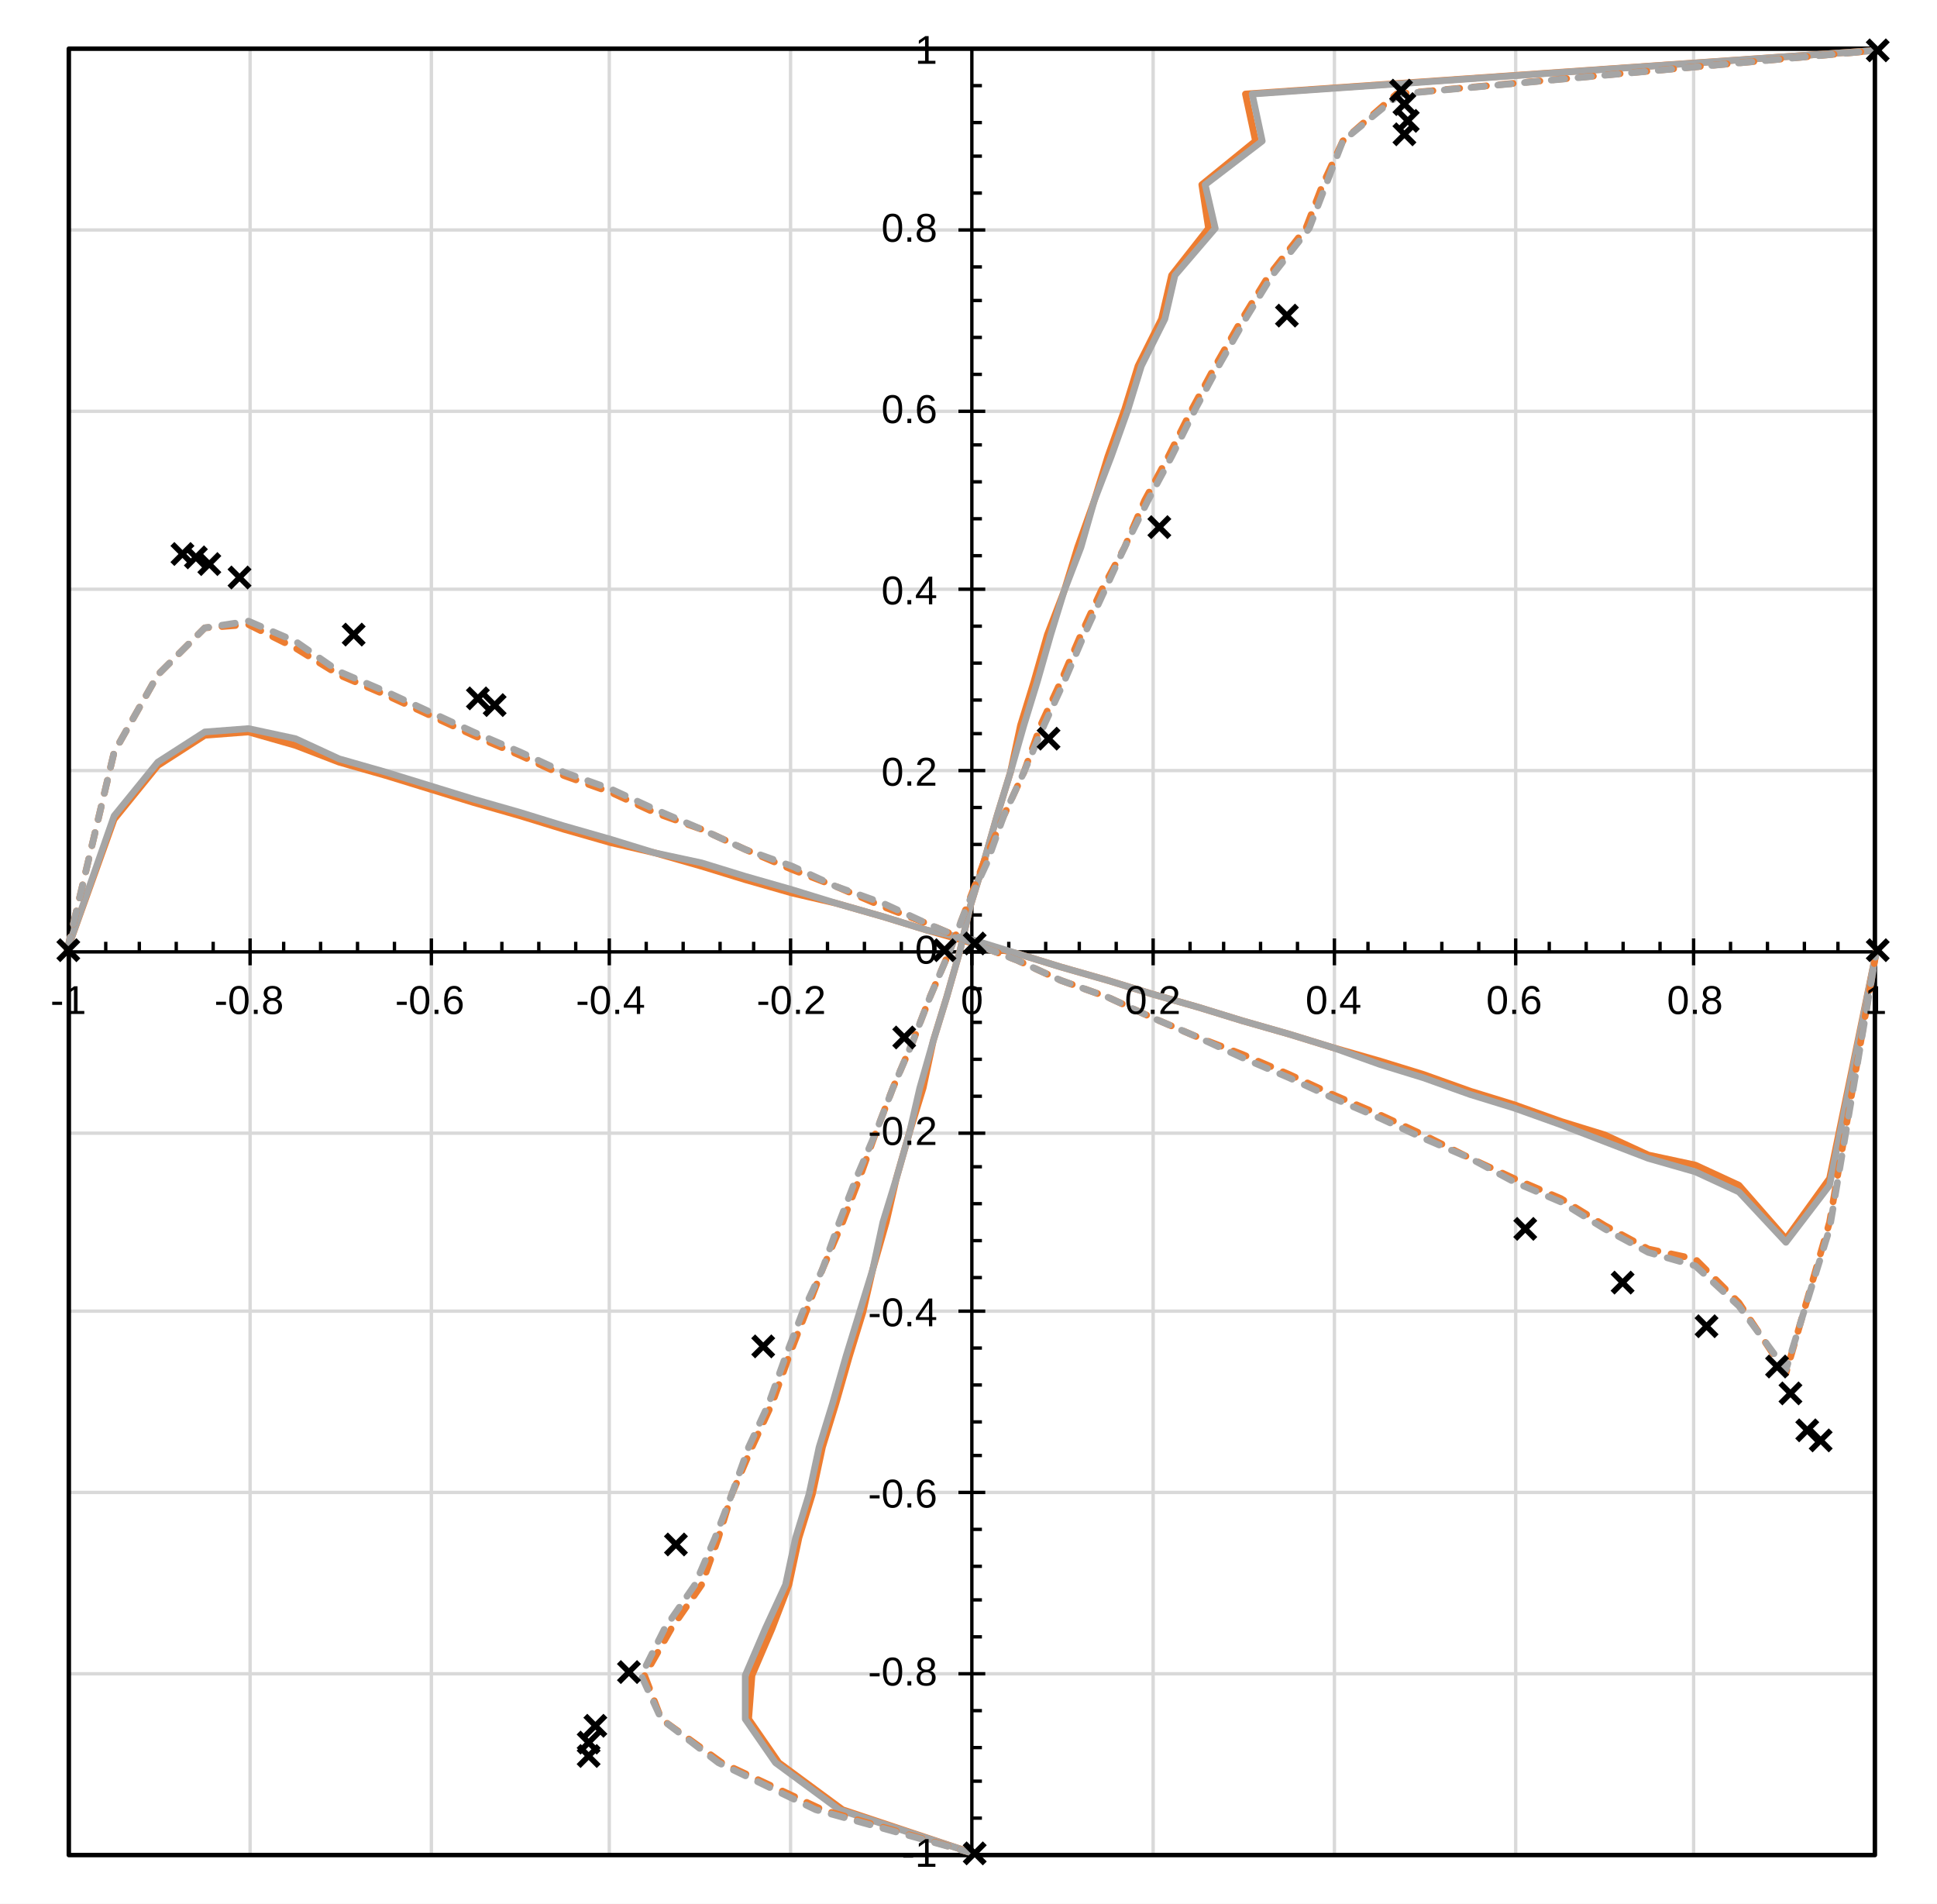
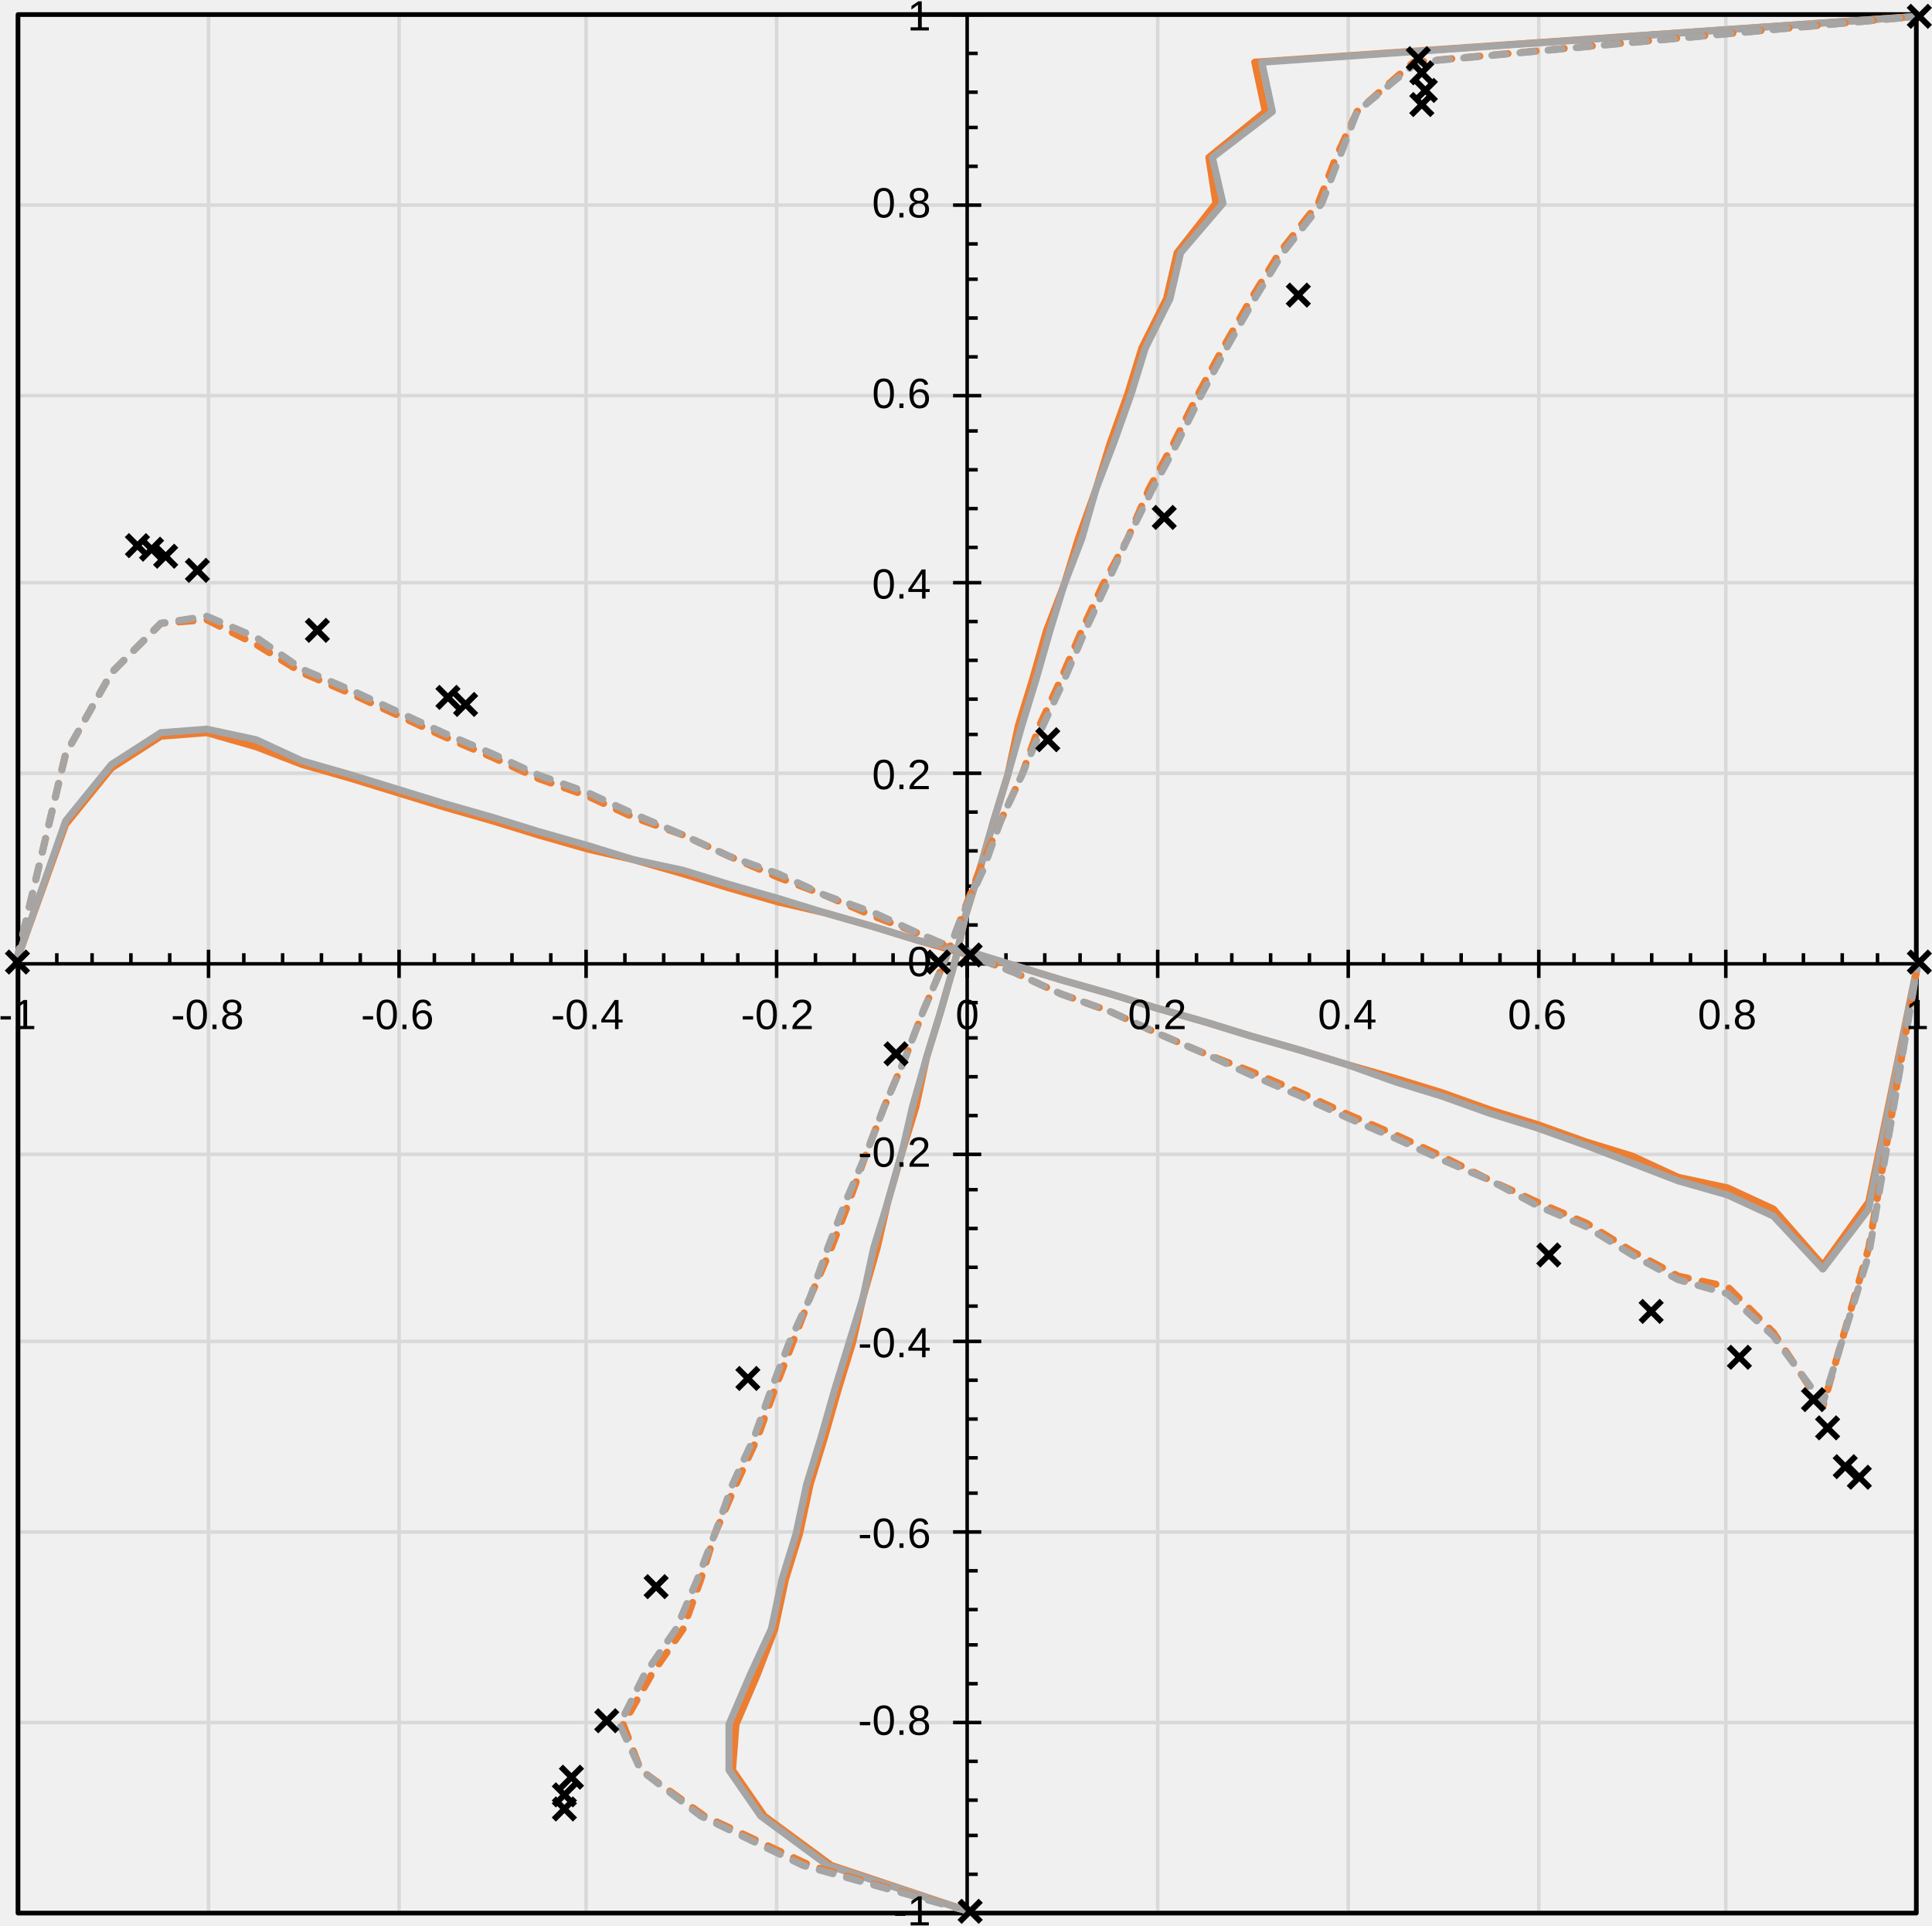
- <svg xmlns="http://www.w3.org/2000/svg" width="152.665mm" height="150.019mm" viewBox="0 0 152.665 150.019" version="1.1" id="svg1">
+ <svg xmlns="http://www.w3.org/2000/svg" width="144.87mm" height="144.363mm" viewBox="0 0 144.87 144.363" version="1.1" id="svg1">
  <defs id="defs1">
    <clipPath id="clip0">
      <rect x="1058" y="0" width="756" height="794" id="rect1" />
    </clipPath>
    <clipPath id="clip0-2">
      <rect x="1058" y="0" width="577" height="567" id="rect1-4" />
    </clipPath>
  </defs>
-   <g id="layer1" transform="translate(-0.7937431,-116.6813)">
+   <g id="layer1" transform="translate(-4.868554,-119.4263)">
    <g clip-path="url(#clip0-2)" transform="matrix(0.2645833,0,0,0.2645833,-279.1354,116.6813)" id="g72">
-       <rect x="1058" y="0" width="577" height="567" fill="#ffffff" id="rect2" />
      <g id="g2">
        <path d="m 1078.5,552.5 h 538 m -538,-54 h 538 m -538,-54 h 538 m -538,-54 h 538 m -538,-53 h 538 m -538,-108 h 538 m -538,-54 h 538 m -538,-53 h 538 m -538,-54 h 538 m -538,-54 h 538" stroke="#d9d9d9" stroke-linejoin="round" stroke-miterlimit="10" fill="none" id="path2" />
      </g>
      <g id="g3">
        <path d="M 1078.5,14.5 V 552.5 m 54,-538 V 552.5 m 54,-538 V 552.5 m 53,-538 V 552.5 m 54,-538 V 552.5 m 108,-538 V 552.5 m 54,-538 V 552.5 m 54,-538 V 552.5 m 53,-538 V 552.5 m 54,-538 V 552.5" stroke="#d9d9d9" stroke-linejoin="round" stroke-miterlimit="10" fill="none" id="path3" />
      </g>
      <g id="g4">
        <rect x="1078.5" y="14.5" width="538" height="538" stroke="#000000" stroke-width="1.333" stroke-linejoin="round" stroke-miterlimit="10" fill="none" id="rect3" />
      </g>
      <g id="g5">
        <path d="M 0,0 1.04987e-4,538" stroke="#000000" stroke-linejoin="round" stroke-miterlimit="10" fill="none" fill-rule="evenodd" transform="matrix(1,0,0,-1,1347.5,552.5)" id="path4" />
      </g>
      <g id="g6">
        <path d="m 1347.5,552.5 h 3 m -3,-11 h 3 m -3,-11 h 3 m -3,-10 h 3 m -3,-11 h 3 m -3,-11 h 3 m -3,-11 h 3 m -3,-11 h 3 m -3,-10 h 3 m -3,-11 h 3 m -3,-11 h 3 m -3,-11 h 3 m -3,-10 h 3 m -3,-11 h 3 m -3,-11 h 3 m -3,-11 h 3 m -3,-10 h 3 m -3,-11 h 3 m -3,-11 h 3 m -3,-11 h 3 m -3,-10 h 3 m -3,-11 h 3 m -3,-11 h 3 m -3,-11 h 3 m -3,-10 h 3 m -3,-11 h 3 m -3,-11 h 3 m -3,-11 h 3 m -3,-10 h 3 m -3,-11 h 3 m -3,-11 h 3 m -3,-11 h 3 m -3,-10 h 3 m -3,-11 h 3 m -3,-11 h 3 m -3,-11 h 3 m -3,-10 h 3 m -3,-11 h 3 m -3,-11 h 3 m -3,-11 h 3 m -3,-10 h 3 m -3,-11 h 3 m -3,-11 h 3 m -3,-11 h 3 m -3,-10 h 3 m -3,-11 h 3 m -3,-11 h 3 m -3,-11 h 3 m -3,-10 h 3 m -3,-11 h 3 m -3,-11 h 3 m -7,538 h 8 m -8,-54 h 8 m -8,-54 h 8 m -8,-54 h 8 m -8,-53 h 8 m -8,-54 h 8 m -8,-54 h 8 m -8,-54 h 8 m -8,-53 h 8 m -8,-54 h 8 m -8,-54 h 8" stroke="#000000" stroke-linejoin="round" stroke-miterlimit="10" fill="none" id="path5" />
      </g>
      <g id="g7">
        <path d="m 1078.5,283.5 h 538" stroke="#000000" stroke-linejoin="round" stroke-miterlimit="10" fill="none" fill-rule="evenodd" id="path6" />
      </g>
      <g id="g8">
        <path d="m 1078.5,280.5 v 3 m 11,-3 v 3 m 10,-3 v 3 m 11,-3 v 3 m 11,-3 v 3 m 11,-3 v 3 m 10,-3 v 3 m 11,-3 v 3 m 11,-3 v 3 m 11,-3 v 3 m 11,-3 v 3 m 10,-3 v 3 m 11,-3 v 3 m 11,-3 v 3 m 11,-3 v 3 m 10,-3 v 3 m 11,-3 v 3 m 11,-3 v 3 m 11,-3 v 3 m 10,-3 v 3 m 11,-3 v 3 m 11,-3 v 3 m 11,-3 v 3 m 11,-3 v 3 m 10,-3 v 3 m 11,-3 v 3 m 11,-3 v 3 m 11,-3 v 3 m 10,-3 v 3 m 11,-3 v 3 m 11,-3 v 3 m 11,-3 v 3 m 10,-3 v 3 m 11,-3 v 3 m 11,-3 v 3 m 11,-3 v 3 m 10,-3 v 3 m 11,-3 v 3 m 11,-3 v 3 m 11,-3 v 3 m 11,-3 v 3 m 10,-3 v 3 m 11,-3 v 3 m 11,-3 v 3 m 11,-3 v 3 m 10,-3 v 3 m 11,-3 v 3 m 11,-3 v 3 m 11,-3 v 3 m 10,-3 v 3 m 11,-3 v 3 m -538,-4 v 8 m 54,-8 v 8 m 54,-8 v 8 m 53,-8 v 8 m 54,-8 v 8 m 54,-8 v 8 m 54,-8 v 8 m 54,-8 v 8 m 54,-8 v 8 m 53,-8 v 8 m 54,-8 v 8" stroke="#000000" stroke-linejoin="round" stroke-miterlimit="10" fill="none" id="path7" />
      </g>
      <g id="g9">
        <path d="m 1348,552 -39,-13 -19,-14 -9,-13 1,-13 6,-14 5,-13 3,-14 4,-13 3,-14 4,-13 4,-14 4,-13 3,-13 4,-14 3,-13 4,-14 4,-13 3,-14 4,-13 4,-14 3,-13 4,-13 4,-14 4,-13 3,-14 4,-13 4,-14 5,-13 4,-13 5,-14 4,-13 5,-14 4,-13 7,-14 3,-13 11,-14 -2,-13 16,-13 -3,-14 188,-13" stroke="#ed7d31" stroke-width="2" stroke-linecap="round" stroke-linejoin="round" stroke-miterlimit="10" fill="none" id="path8" />
      </g>
      <g id="g10">
        <path d="m 1078,283 14,-39 13,-16 14,-9 13,-1 14,4 13,5 14,4 13,4 13,4 14,4 13,4 14,4 13,3 14,4 13,4 14,4 13,3 14,4 13,4 14,4 13,3 13,4 14,4 13,4 14,4 13,4 14,4 13,4 14,4 13,4 14,5 13,4 14,5 13,4 13,6 14,3 13,6 14,16 13,-18 14,-68" stroke="#ed7d31" stroke-width="2" stroke-linecap="round" stroke-linejoin="round" stroke-miterlimit="10" fill="none" id="path9" />
      </g>
      <g id="g11">
        <path d="m 1348,552 -40,-13 -19,-14 -9,-13 v -13 l 6,-14 6,-13 3,-14 4,-13 3,-14 4,-13 4,-14 4,-13 4,-13 3,-14 4,-13 4,-14 3,-13 4,-14 4,-13 4,-14 3,-13 4,-13 4,-14 4,-13 4,-14 4,-13 4,-14 4,-13 5,-13 4,-14 5,-13 5,-14 4,-13 7,-14 3,-13 12,-14 -3,-13 17,-13 -3,-14 186,-13" stroke="#a5a5a5" stroke-width="2" stroke-linecap="round" stroke-linejoin="round" stroke-miterlimit="10" fill="none" id="path10" />
      </g>
      <g id="g12">
        <path d="m 1078,283 14,-40 13,-16 14,-9 13,-1 14,3 13,6 14,4 13,4 13,4 14,4 13,4 14,4 13,4 14,3 13,4 14,4 13,4 14,4 13,4 14,3 13,4 13,4 14,4 13,4 14,4 13,4 14,4 13,4 14,5 13,4 14,5 13,4 14,5 13,5 13,5 14,4 13,6 14,15 13,-17 14,-70" stroke="#a5a5a5" stroke-width="2" stroke-linecap="round" stroke-linejoin="round" stroke-miterlimit="10" fill="none" id="path11" />
      </g>
      <g id="g13">
        <path d="m 1348,552 -45,-13 -30,-14 -18,-13 -5,-13 8,-14 9,-13 5,-14 4,-13 6,-14 6,-13 5,-14 5,-13 5,-13 6,-14 5,-13 5,-14 5,-13 6,-14 5,-13 6,-14 5,-13 5,-13 6,-14 6,-13 5,-14 6,-13 6,-14 6,-13 7,-13 6,-14 7,-13 7,-14 7,-13 8,-14 8,-13 11,-14 5,-13 6,-13 16,-14 143,-13" stroke="#ed7d31" stroke-width="2" stroke-linecap="round" stroke-linejoin="round" stroke-miterlimit="10" stroke-dasharray="4, 4" fill="none" id="path12" />
      </g>
      <g id="g14">
        <path d="m 1078,283 14,-59 13,-23 14,-14 13,-1 14,7 13,8 14,6 13,6 13,6 14,6 13,6 14,5 13,6 14,5 13,6 14,6 13,5 14,6 13,5 14,6 13,5 13,6 14,5 13,6 14,6 13,5 14,6 13,6 14,6 13,6 14,7 13,6 14,6 13,8 13,7 14,3 13,13 14,21 13,-45 14,-81" stroke="#ed7d31" stroke-width="2" stroke-linecap="round" stroke-linejoin="round" stroke-miterlimit="10" stroke-dasharray="4, 4" fill="none" id="path13" />
      </g>
      <g id="g15">
        <path d="m 1348,552 -47,-13 -29,-14 -17,-13 -6,-13 7,-14 9,-13 6,-14 5,-13 5,-14 6,-13 5,-14 5,-13 6,-13 5,-14 5,-13 6,-14 5,-13 6,-14 5,-13 6,-14 5,-13 6,-13 5,-14 6,-13 6,-14 6,-13 6,-14 6,-13 6,-13 7,-14 7,-13 7,-14 7,-13 8,-14 8,-13 11,-14 5,-13 5,-13 17,-14 142,-13" stroke="#a5a5a5" stroke-width="2" stroke-linecap="round" stroke-linejoin="round" stroke-miterlimit="10" stroke-dasharray="4, 4" fill="none" id="path14" />
      </g>
      <g id="g16">
        <path d="m 1078,283 14,-59 13,-23 14,-14 13,-2 14,6 13,9 14,6 13,6 13,6 14,6 13,6 14,5 13,6 14,6 13,6 14,5 13,6 14,5 13,6 14,6 13,5 13,6 14,5 13,6 14,6 13,6 14,6 13,6 14,6 13,6 14,6 13,7 14,6 13,8 13,7 14,4 13,12 14,19 13,-42 14,-83" stroke="#a5a5a5" stroke-width="2" stroke-linecap="round" stroke-linejoin="round" stroke-miterlimit="10" stroke-dasharray="4, 4" fill="none" id="path15" />
      </g>
      <g id="g32">
        <path d="m 1620.35,18 -6,-6 m 0,6 6,-6" stroke="#000000" stroke-width="1.667" stroke-linejoin="round" stroke-miterlimit="10" fill="none" id="path16" />
        <path d="m 1478.35,30 -6,-6 m 0,6 6,-6" stroke="#000000" stroke-width="1.667" stroke-linejoin="round" stroke-miterlimit="10" fill="none" id="path17" />
        <path d="m 1479.35,34 -6,-6 m 0,6 6,-6" stroke="#000000" stroke-width="1.667" stroke-linejoin="round" stroke-miterlimit="10" fill="none" id="path18" />
        <path d="m 1480.35,39 -6,-6 m 0,6 6,-6" stroke="#000000" stroke-width="1.667" stroke-linejoin="round" stroke-miterlimit="10" fill="none" id="path19" />
        <path d="m 1479.35,43 -6,-6 m 0,6 6,-6" stroke="#000000" stroke-width="1.667" stroke-linejoin="round" stroke-miterlimit="10" fill="none" id="path20" />
        <path d="m 1444.35,97 -6,-6 m 0,6 6,-6" stroke="#000000" stroke-width="1.667" stroke-linejoin="round" stroke-miterlimit="10" fill="none" id="path21" />
        <path d="m 1406.35,160 -6,-6 m 0,6 6,-6" stroke="#000000" stroke-width="1.667" stroke-linejoin="round" stroke-miterlimit="10" fill="none" id="path22" />
        <path d="m 1373.35,223 -6,-6 m 0,6 6,-6" stroke="#000000" stroke-width="1.667" stroke-linejoin="round" stroke-miterlimit="10" fill="none" id="path23" />
        <path d="m 1342.35,286 -6,-6 m 0,6 6,-6" stroke="#000000" stroke-width="1.667" stroke-linejoin="round" stroke-miterlimit="10" fill="none" id="path24" />
        <path d="m 1330.35,312 -6,-6 m 0,6 6,-6" stroke="#000000" stroke-width="1.667" stroke-linejoin="round" stroke-miterlimit="10" fill="none" id="path25" />
        <path d="m 1288.35,404 -6,-6 m 0,6 6,-6" stroke="#000000" stroke-width="1.667" stroke-linejoin="round" stroke-miterlimit="10" fill="none" id="path26" />
        <path d="m 1262.35,463 -6,-6 m 0,6 6,-6" stroke="#000000" stroke-width="1.667" stroke-linejoin="round" stroke-miterlimit="10" fill="none" id="path27" />
        <path d="m 1248.35,501 -6,-6 m 0,6 6,-6" stroke="#000000" stroke-width="1.667" stroke-linejoin="round" stroke-miterlimit="10" fill="none" id="path28" />
        <path d="m 1238.35,517 -6,-6 m 0,6 6,-6" stroke="#000000" stroke-width="1.667" stroke-linejoin="round" stroke-miterlimit="10" fill="none" id="path29" />
        <path d="m 1236.35,522 -6,-6 m 0,6 6,-6" stroke="#000000" stroke-width="1.667" stroke-linejoin="round" stroke-miterlimit="10" fill="none" id="path30" />
        <path d="m 1236.35,526 -6,-6 m 0,6 6,-6" stroke="#000000" stroke-width="1.667" stroke-linejoin="round" stroke-miterlimit="10" fill="none" id="path31" />
        <path d="m 1351.35,555 -6,-6 m 0,6 6,-6" stroke="#000000" stroke-width="1.667" stroke-linejoin="round" stroke-miterlimit="10" fill="none" id="path32" />
      </g>
      <g id="g49">
        <path d="m 1620.35,286 -6,-6 m 0,6 6,-6" stroke="#000000" stroke-width="1.667" stroke-linejoin="round" stroke-miterlimit="10" fill="none" id="path33" />
        <path d="m 1603.35,432 -6,-6 m 0,6 6,-6" stroke="#000000" stroke-width="1.667" stroke-linejoin="round" stroke-miterlimit="10" fill="none" id="path34" />
        <path d="m 1599.35,429 -6,-6 m 0,6 6,-6" stroke="#000000" stroke-width="1.667" stroke-linejoin="round" stroke-miterlimit="10" fill="none" id="path35" />
        <path d="m 1594.35,418 -6,-6 m 0,6 6,-6" stroke="#000000" stroke-width="1.667" stroke-linejoin="round" stroke-miterlimit="10" fill="none" id="path36" />
        <path d="m 1590.35,410 -6,-6 m 0,6 6,-6" stroke="#000000" stroke-width="1.667" stroke-linejoin="round" stroke-miterlimit="10" fill="none" id="path37" />
        <path d="m 1569.35,398 -6,-6 m 0,6 6,-6" stroke="#000000" stroke-width="1.667" stroke-linejoin="round" stroke-miterlimit="10" fill="none" id="path38" />
        <path d="m 1544.35,385 -6,-6 m 0,6 6,-6" stroke="#000000" stroke-width="1.667" stroke-linejoin="round" stroke-miterlimit="10" fill="none" id="path39" />
        <path d="m 1515.35,369 -6,-6 m 0,6 6,-6" stroke="#000000" stroke-width="1.667" stroke-linejoin="round" stroke-miterlimit="10" fill="none" id="path40" />
        <path d="m 1351.35,284 -6,-6 m 0,6 6,-6" stroke="#000000" stroke-width="1.667" stroke-linejoin="round" stroke-miterlimit="10" fill="none" id="path41" />
        <path d="m 1208.35,213 -6,-6 m 0,6 6,-6" stroke="#000000" stroke-width="1.667" stroke-linejoin="round" stroke-miterlimit="10" fill="none" id="path42" />
        <path d="m 1203.35,211 -6,-6 m 0,6 6,-6" stroke="#000000" stroke-width="1.667" stroke-linejoin="round" stroke-miterlimit="10" fill="none" id="path43" />
        <path d="m 1166.35,192 -6,-6 m 0,6 6,-6" stroke="#000000" stroke-width="1.667" stroke-linejoin="round" stroke-miterlimit="10" fill="none" id="path44" />
        <path d="m 1132.35,175 -6,-6 m 0,6 6,-6" stroke="#000000" stroke-width="1.667" stroke-linejoin="round" stroke-miterlimit="10" fill="none" id="path45" />
        <path d="m 1123.35,171 -6,-6 m 0,6 6,-6" stroke="#000000" stroke-width="1.667" stroke-linejoin="round" stroke-miterlimit="10" fill="none" id="path46" />
        <path d="m 1119.35,169 -6,-6 m 0,6 6,-6" stroke="#000000" stroke-width="1.667" stroke-linejoin="round" stroke-miterlimit="10" fill="none" id="path47" />
        <path d="m 1115.35,168 -6,-6 m 0,6 6,-6" stroke="#000000" stroke-width="1.667" stroke-linejoin="round" stroke-miterlimit="10" fill="none" id="path48" />
        <path d="m 1081.35,286 -6,-6 m 0,6 6,-6" stroke="#000000" stroke-width="1.667" stroke-linejoin="round" stroke-miterlimit="10" fill="none" id="path49" />
      </g>
      <g id="g50">
        <text font-family="Arial, Arial_MSFontService, sans-serif" font-weight="400" font-size="12px" transform="translate(1326.55,556)" id="text49">-1</text>
      </g>
      <g id="g51">
        <text font-family="Arial, Arial_MSFontService, sans-serif" font-weight="400" font-size="12px" transform="translate(1316.55,502)" id="text50">-0.8</text>
      </g>
      <g id="g52">
        <text font-family="Arial, Arial_MSFontService, sans-serif" font-weight="400" font-size="12px" transform="translate(1316.55,449)" id="text51">-0.6</text>
      </g>
      <g id="g53">
        <text font-family="Arial, Arial_MSFontService, sans-serif" font-weight="400" font-size="12px" transform="translate(1316.55,395)" id="text52">-0.4</text>
      </g>
      <g id="g54">
        <text font-family="Arial, Arial_MSFontService, sans-serif" font-weight="400" font-size="12px" transform="translate(1316.55,341)" id="text53">-0.2</text>
      </g>
      <g id="g55">
        <text font-family="Arial, Arial_MSFontService, sans-serif" font-weight="400" font-size="12px" transform="translate(1330.55,287)" id="text54">0</text>
      </g>
      <g id="g56">
        <text font-family="Arial, Arial_MSFontService, sans-serif" font-weight="400" font-size="12px" transform="translate(1320.54,234)" id="text55">0.2</text>
      </g>
      <g id="g57">
        <text font-family="Arial, Arial_MSFontService, sans-serif" font-weight="400" font-size="12px" transform="translate(1320.54,180)" id="text56">0.4</text>
      </g>
      <g id="g58">
        <text font-family="Arial, Arial_MSFontService, sans-serif" font-weight="400" font-size="12px" transform="translate(1320.54,126)" id="text57">0.6</text>
      </g>
      <g id="g59">
        <text font-family="Arial, Arial_MSFontService, sans-serif" font-weight="400" font-size="12px" transform="translate(1320.54,72)" id="text58">0.8</text>
      </g>
      <g id="g60">
        <text font-family="Arial, Arial_MSFontService, sans-serif" font-weight="400" font-size="12px" transform="translate(1330.55,19)" id="text59">1</text>
      </g>
      <g id="g61">
        <text font-family="Arial, Arial_MSFontService, sans-serif" font-weight="400" font-size="12px" transform="translate(1073.02,302)" id="text60">-1</text>
      </g>
      <g id="g62">
        <text font-family="Arial, Arial_MSFontService, sans-serif" font-weight="400" font-size="12px" transform="translate(1121.85,302)" id="text61">-0.8</text>
      </g>
      <g id="g63">
        <text font-family="Arial, Arial_MSFontService, sans-serif" font-weight="400" font-size="12px" transform="translate(1175.69,302)" id="text62">-0.6</text>
      </g>
      <g id="g64">
        <text font-family="Arial, Arial_MSFontService, sans-serif" font-weight="400" font-size="12px" transform="translate(1229.53,302)" id="text63">-0.4</text>
      </g>
      <g id="g65">
        <text font-family="Arial, Arial_MSFontService, sans-serif" font-weight="400" font-size="12px" transform="translate(1283.37,302)" id="text64">-0.2</text>
      </g>
      <g id="g66">
        <text font-family="Arial, Arial_MSFontService, sans-serif" font-weight="400" font-size="12px" transform="translate(1344.2,302)" id="text65">0</text>
      </g>
      <g id="g67">
        <text font-family="Arial, Arial_MSFontService, sans-serif" font-weight="400" font-size="12px" transform="translate(1393.04,302)" id="text66">0.2</text>
      </g>
      <g id="g68">
        <text font-family="Arial, Arial_MSFontService, sans-serif" font-weight="400" font-size="12px" transform="translate(1446.88,302)" id="text67">0.4</text>
      </g>
      <g id="g69">
        <text font-family="Arial, Arial_MSFontService, sans-serif" font-weight="400" font-size="12px" transform="translate(1500.71,302)" id="text68">0.6</text>
      </g>
      <g id="g70">
        <text font-family="Arial, Arial_MSFontService, sans-serif" font-weight="400" font-size="12px" transform="translate(1554.55,302)" id="text69">0.8</text>
      </g>
      <g id="g71">
        <text font-family="Arial, Arial_MSFontService, sans-serif" font-weight="400" font-size="12px" transform="translate(1613.39,302)" id="text70">1</text>
      </g>
    </g>
  </g>
</svg>
